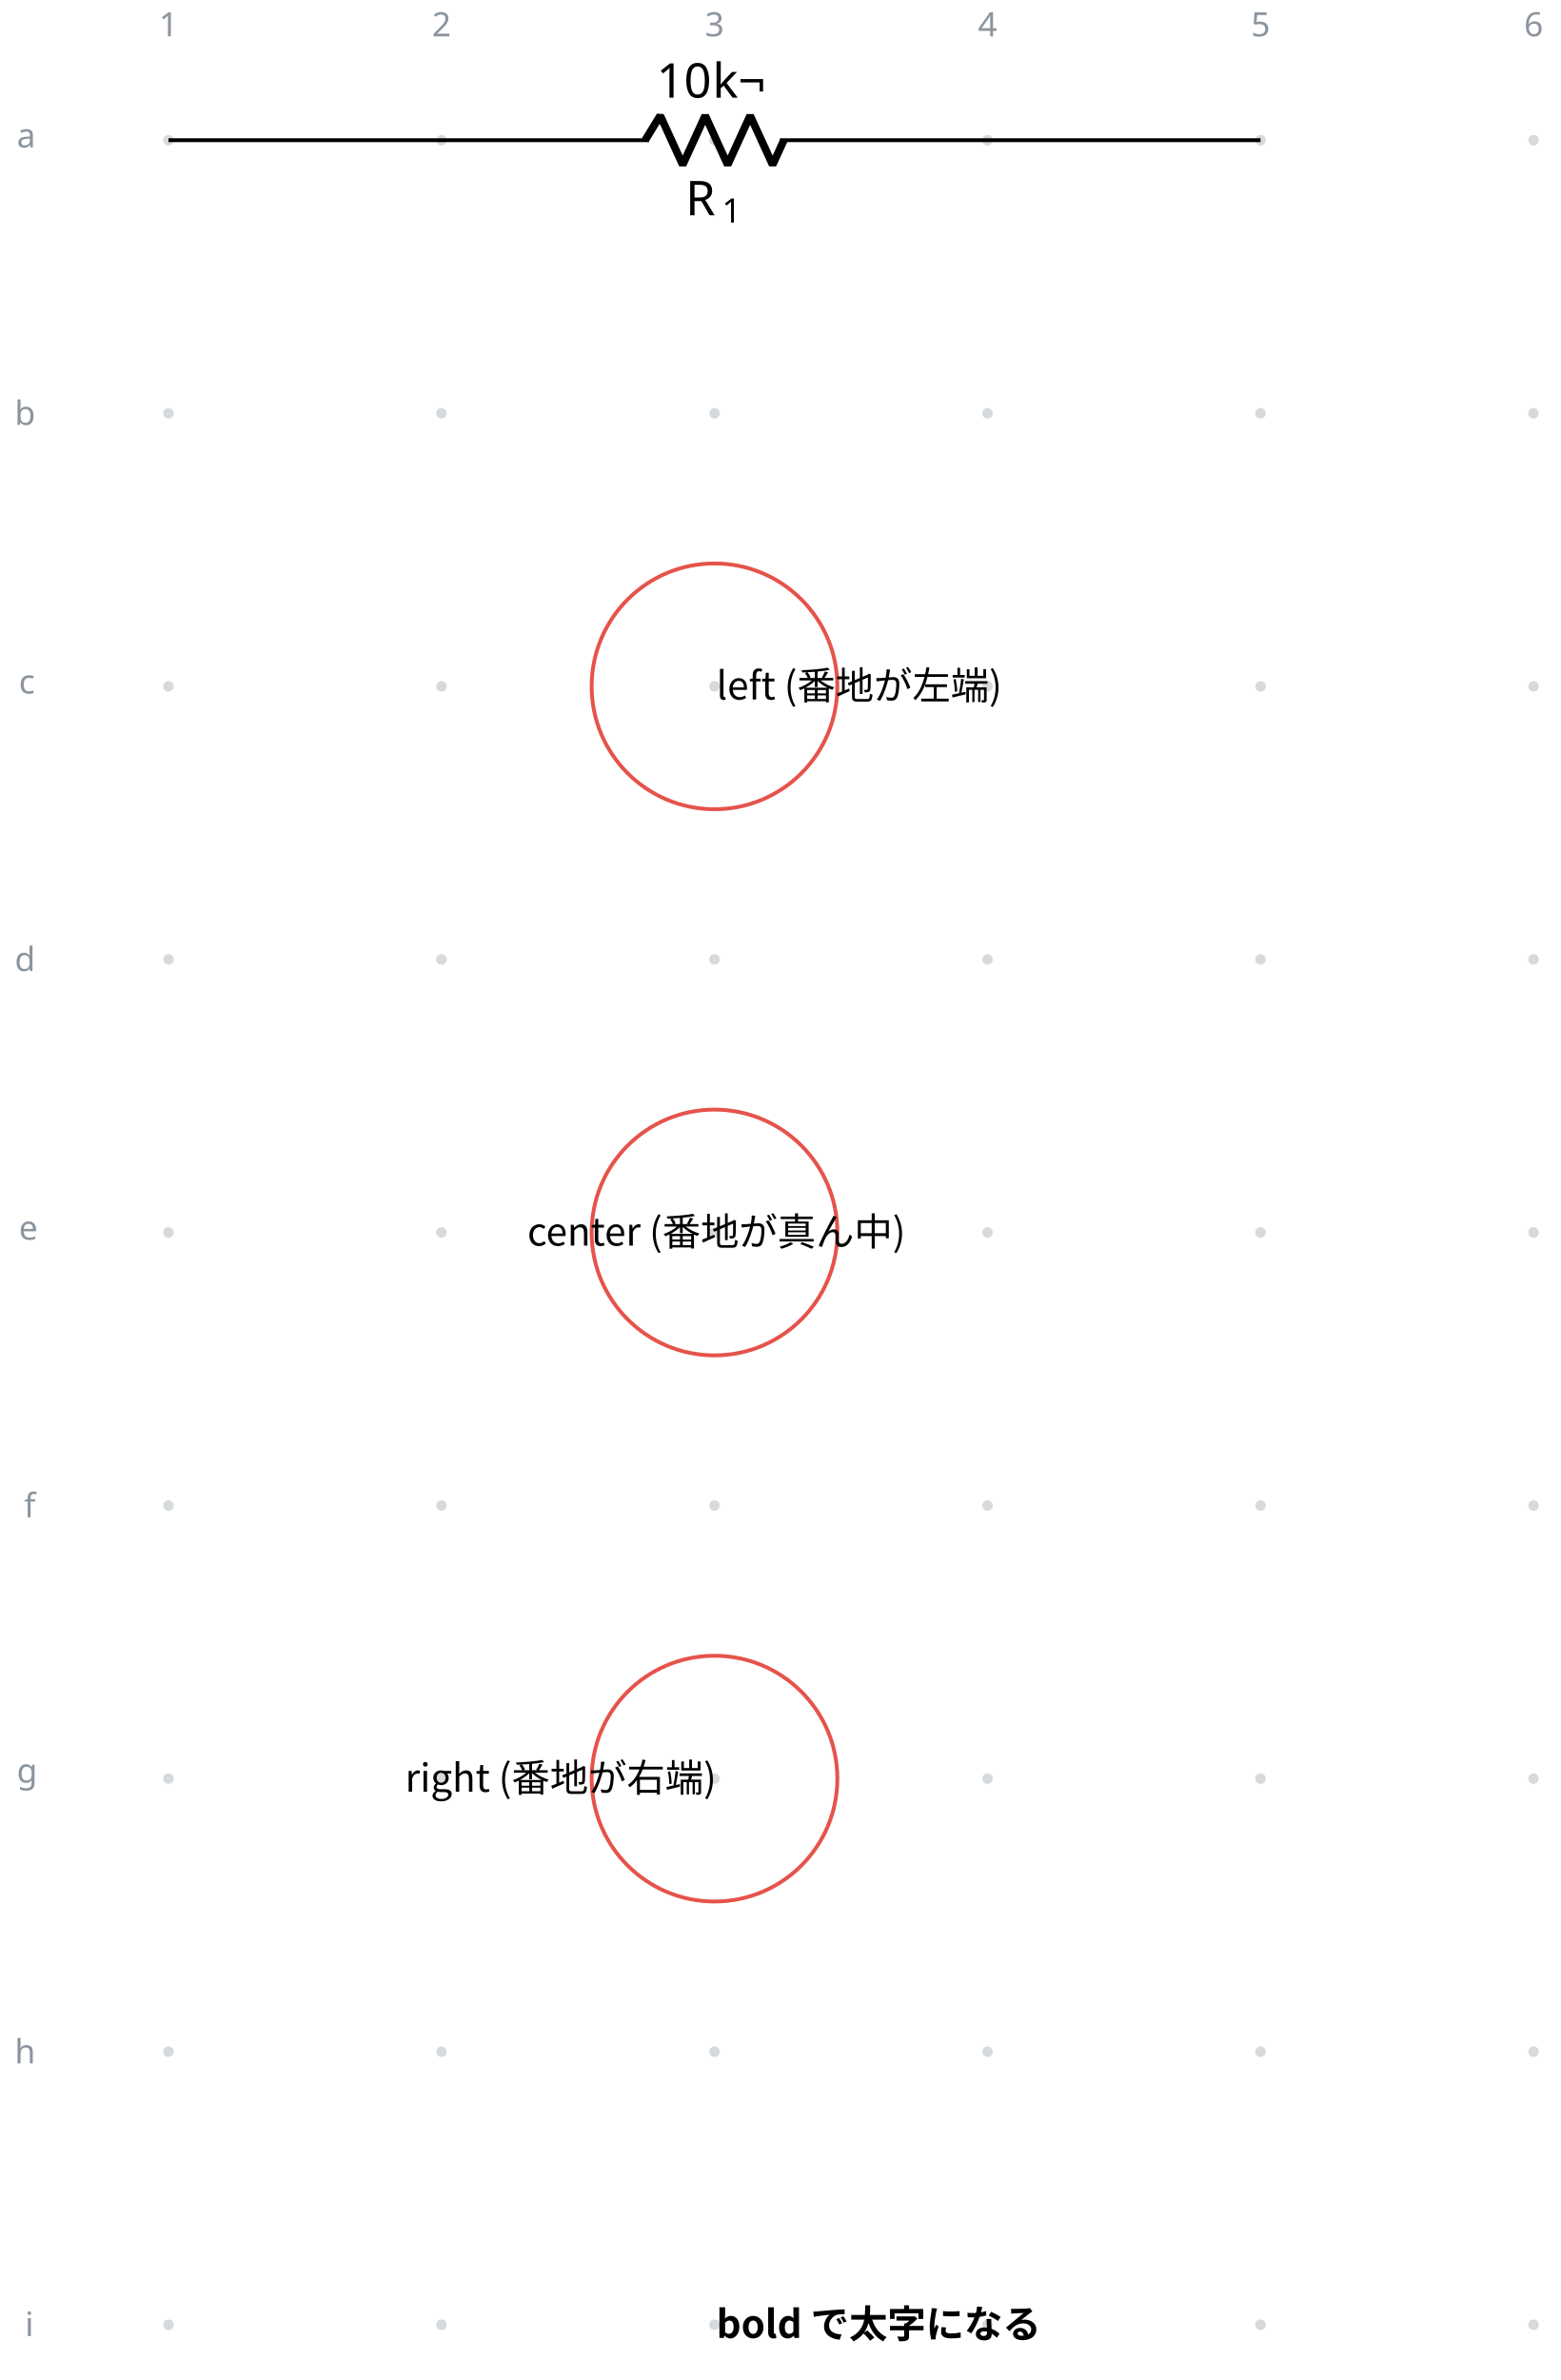
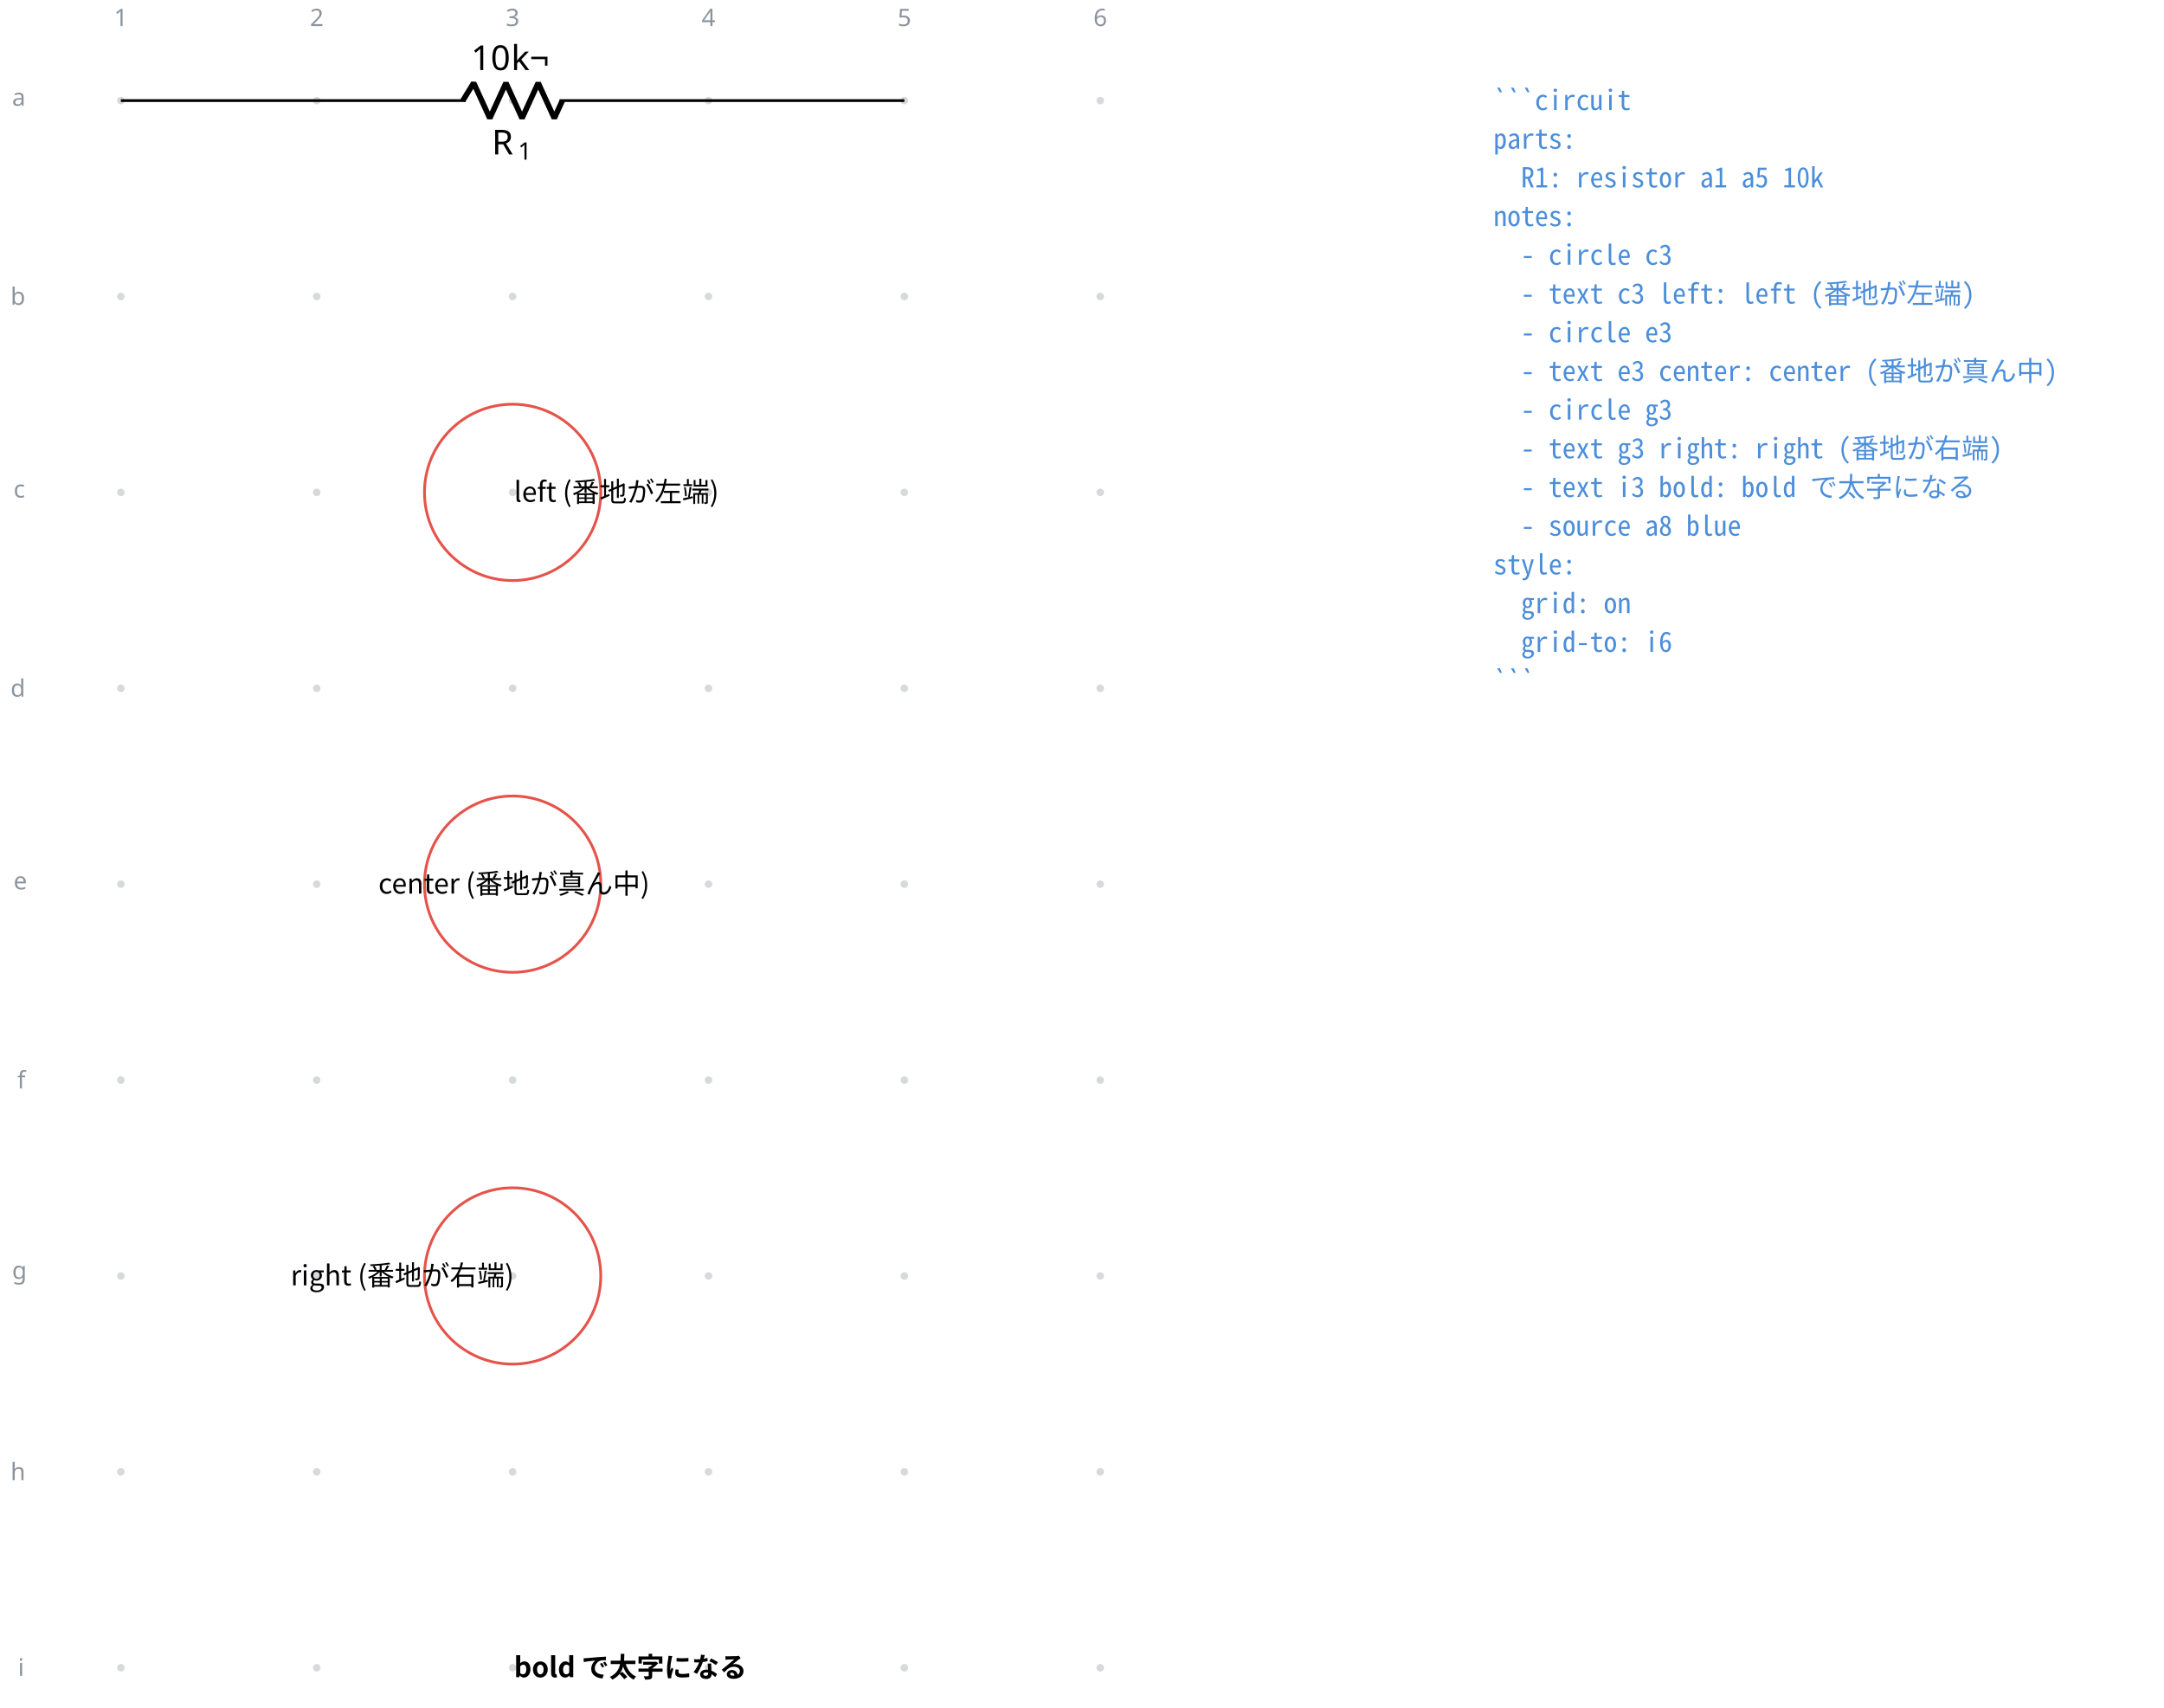
- <svg xmlns="http://www.w3.org/2000/svg" fill="currentColor" width="433.648" height="661.295" viewBox="-72 -72 325.236 495.972">
+ <svg xmlns="http://www.w3.org/2000/svg" fill="currentColor" width="838.239" height="661.295" viewBox="-72 -72 628.68 495.972">
  <g stroke="currentColor" stroke-miterlimit="10" stroke-width=".8">
    <path fill="#8b949e" fill-opacity=".35" stroke="none" stroke-opacity=".35" d="M-35.787-42.781a1.1 1.1 0 1 0-2.2 0 1.1 1.1 0 0 0 2.2 0M-35.787 14.124a1.1 1.1 0 1 0-2.2 0 1.1 1.1 0 0 0 2.2 0M-35.787 71.03a1.1 1.1 0 1 0-2.2 0 1.1 1.1 0 0 0 2.2 0M-35.787 127.935a1.1 1.1 0 1 0-2.2 0 1.1 1.1 0 0 0 2.2 0M-35.787 184.84a1.1 1.1 0 1 0-2.2 0 1.1 1.1 0 0 0 2.2 0M-35.787 241.746a1.1 1.1 0 1 0-2.2 0 1.1 1.1 0 0 0 2.2 0M-35.787 298.652a1.1 1.1 0 1 0-2.2 0 1.1 1.1 0 0 0 2.2 0M-35.787 355.557a1.1 1.1 0 1 0-2.2 0 1.1 1.1 0 0 0 2.2 0M-35.787 412.463a1.1 1.1 0 1 0-2.2 0 1.1 1.1 0 0 0 2.2 0M21.118-42.781a1.1 1.1 0 1 0-2.2 0 1.1 1.1 0 0 0 2.2 0M21.118 14.124a1.1 1.1 0 1 0-2.2 0 1.1 1.1 0 0 0 2.2 0M21.118 71.03a1.1 1.1 0 1 0-2.2 0 1.1 1.1 0 0 0 2.2 0M21.118 127.935a1.1 1.1 0 1 0-2.2 0 1.1 1.1 0 0 0 2.2 0M21.118 184.84a1.1 1.1 0 1 0-2.2 0 1.1 1.1 0 0 0 2.2 0M21.118 241.746a1.1 1.1 0 1 0-2.2 0 1.1 1.1 0 0 0 2.2 0M21.118 298.652a1.1 1.1 0 1 0-2.2 0 1.1 1.1 0 0 0 2.2 0M21.118 355.557a1.1 1.1 0 1 0-2.2 0 1.1 1.1 0 0 0 2.2 0M21.118 412.463a1.1 1.1 0 1 0-2.2 0 1.1 1.1 0 0 0 2.2 0M78.024-42.781a1.1 1.1 0 1 0-2.2 0 1.1 1.1 0 0 0 2.2 0M78.024 14.124a1.1 1.1 0 1 0-2.2 0 1.1 1.1 0 0 0 2.2 0M78.024 71.03a1.1 1.1 0 1 0-2.2 0 1.1 1.1 0 0 0 2.2 0M78.024 127.935a1.1 1.1 0 1 0-2.2 0 1.1 1.1 0 0 0 2.2 0M78.024 184.84a1.1 1.1 0 1 0-2.2 0 1.1 1.1 0 0 0 2.2 0M78.024 241.746a1.1 1.1 0 1 0-2.2 0 1.1 1.1 0 0 0 2.2 0M78.024 298.652a1.1 1.1 0 1 0-2.2 0 1.1 1.1 0 0 0 2.2 0M78.024 355.557a1.1 1.1 0 1 0-2.2 0 1.1 1.1 0 0 0 2.2 0M78.024 412.463a1.1 1.1 0 1 0-2.2 0 1.1 1.1 0 0 0 2.2 0M134.93-42.781a1.1 1.1 0 1 0-2.2 0 1.1 1.1 0 0 0 2.2 0M134.93 14.124a1.1 1.1 0 1 0-2.2 0 1.1 1.1 0 0 0 2.2 0M134.93 71.03a1.1 1.1 0 1 0-2.2 0 1.1 1.1 0 0 0 2.2 0M134.93 127.935a1.1 1.1 0 1 0-2.2 0 1.1 1.1 0 0 0 2.2 0M134.93 184.84a1.1 1.1 0 1 0-2.2 0 1.1 1.1 0 0 0 2.2 0M134.93 241.746a1.1 1.1 0 1 0-2.2 0 1.1 1.1 0 0 0 2.2 0M134.93 298.652a1.1 1.1 0 1 0-2.2 0 1.1 1.1 0 0 0 2.2 0M134.93 355.557a1.1 1.1 0 1 0-2.2 0 1.1 1.1 0 0 0 2.2 0M134.93 412.463a1.1 1.1 0 1 0-2.2 0 1.1 1.1 0 0 0 2.2 0M191.835-42.781a1.1 1.1 0 1 0-2.2 0 1.1 1.1 0 0 0 2.2 0M191.835 14.124a1.1 1.1 0 1 0-2.2 0 1.1 1.1 0 0 0 2.2 0M191.835 71.03a1.1 1.1 0 1 0-2.2 0 1.1 1.1 0 0 0 2.2 0M191.835 127.935a1.1 1.1 0 1 0-2.2 0 1.1 1.1 0 0 0 2.2 0M191.835 184.84a1.1 1.1 0 1 0-2.2 0 1.1 1.1 0 0 0 2.2 0M191.835 241.746a1.1 1.1 0 1 0-2.2 0 1.1 1.1 0 0 0 2.2 0M191.835 298.652a1.1 1.1 0 1 0-2.2 0 1.1 1.1 0 0 0 2.2 0M191.835 355.557a1.1 1.1 0 1 0-2.2 0 1.1 1.1 0 0 0 2.2 0M191.835 412.463a1.1 1.1 0 1 0-2.2 0 1.1 1.1 0 0 0 2.2 0M248.74-42.781a1.1 1.1 0 1 0-2.2 0 1.1 1.1 0 0 0 2.2 0M248.74 14.124a1.1 1.1 0 1 0-2.2 0 1.1 1.1 0 0 0 2.2 0M248.74 71.03a1.1 1.1 0 1 0-2.2 0 1.1 1.1 0 0 0 2.2 0M248.74 127.935a1.1 1.1 0 1 0-2.2 0 1.1 1.1 0 0 0 2.2 0M248.74 184.84a1.1 1.1 0 1 0-2.2 0 1.1 1.1 0 0 0 2.2 0M248.74 241.746a1.1 1.1 0 1 0-2.2 0 1.1 1.1 0 0 0 2.2 0M248.74 298.652a1.1 1.1 0 1 0-2.2 0 1.1 1.1 0 0 0 2.2 0M248.74 355.557a1.1 1.1 0 1 0-2.2 0 1.1 1.1 0 0 0 2.2 0M248.74 412.463a1.1 1.1 0 1 0-2.2 0 1.1 1.1 0 0 0 2.2 0m-1.1 0" />
    <g fill="#8b949e" stroke="#8b949e">
      <text x="-36.887" y="-42.781" fill="#8b949e" stroke="none" font-family="cmr7" font-size="7" transform="translate(-1.993 -21.645)">1</text>
    </g>
    <g fill="#8b949e" stroke="#8b949e">
      <text x="-36.887" y="-42.781" fill="#8b949e" stroke="none" font-family="cmr7" font-size="7" transform="translate(54.912 -21.645)">2</text>
    </g>
    <g fill="#8b949e" stroke="#8b949e">
      <text x="-36.887" y="-42.781" fill="#8b949e" stroke="none" font-family="cmr7" font-size="7" transform="translate(111.818 -21.645)">3</text>
    </g>
    <g fill="#8b949e" stroke="#8b949e">
      <text x="-36.887" y="-42.781" fill="#8b949e" stroke="none" font-family="cmr7" font-size="7" transform="translate(168.723 -21.645)">4</text>
    </g>
    <g fill="#8b949e" stroke="#8b949e">
      <text x="-36.887" y="-42.781" fill="#8b949e" stroke="none" font-family="cmr7" font-size="7" transform="translate(225.629 -21.645)">5</text>
    </g>
    <g fill="#8b949e" stroke="#8b949e">
      <text x="-36.887" y="-42.781" fill="#8b949e" stroke="none" font-family="cmr7" font-size="7" transform="translate(282.534 -21.645)">6</text>
    </g>
    <g fill="#8b949e" stroke="#8b949e">
      <text x="-36.887" y="-42.781" fill="#8b949e" stroke="none" font-family="cmr7" font-size="7" transform="translate(-31.62 1.507)">a</text>
    </g>
    <g fill="#8b949e" stroke="#8b949e">
      <text x="-36.887" y="-42.781" fill="#8b949e" stroke="none" font-family="cmr7" font-size="7" transform="translate(-32.05 59.336)">b</text>
    </g>
    <g fill="#8b949e" stroke="#8b949e">
      <text x="-36.887" y="-42.781" fill="#8b949e" stroke="none" font-family="cmr7" font-size="7" transform="translate(-31.189 115.318)">c</text>
    </g>
    <g fill="#8b949e" stroke="#8b949e">
      <text x="-36.887" y="-42.781" fill="#8b949e" stroke="none" font-family="cmr7" font-size="7" transform="translate(-32.05 173.147)">d</text>
    </g>
    <g fill="#8b949e" stroke="#8b949e">
      <text x="-36.887" y="-42.781" fill="#8b949e" stroke="none" font-family="cmr7" font-size="7" transform="translate(-31.189 229.129)">e</text>
    </g>
    <g fill="#8b949e" stroke="#8b949e">
      <text x="-36.887" y="-42.781" fill="#8b949e" stroke="none" font-family="cmr7" font-size="7" transform="translate(-30.112 286.958)">f</text>
    </g>
    <g fill="#8b949e" stroke="#8b949e">
      <text x="-36.887" y="-42.781" fill="#8b949e" stroke="none" font-family="cmr7" font-size="7" transform="translate(-31.62 342.26)">g</text>
    </g>
    <g fill="#8b949e" stroke="#8b949e">
      <text x="-36.887" y="-42.781" fill="#8b949e" stroke="none" font-family="cmr7" font-size="7" transform="translate(-32.05 400.769)">h</text>
    </g>
    <g fill="#8b949e" stroke="#8b949e">
      <text x="-36.887" y="-42.781" fill="#8b949e" stroke="none" font-family="cmr7" font-size="7" transform="translate(-29.897 457.598)">i</text>
    </g>
    <path fill="none" d="M-36.887-42.781h.4m-.4 0H63.266m27.315 0h100.154m-.401 0h.4" />
    <g stroke-linejoin="bevel" stroke-width="1.6">
      <path fill="none" d="m62.466-42.781 3.143-5.122 4.686 10.243 4.686-10.243 4.686 10.243 4.685-10.243 4.686 10.243 2.343-5.121" />
    </g>
    <g stroke="none">
      <text x="-36.887" y="-42.781" font-family="cmmi10" font-size="10" transform="translate(107.771 15.648)">R</text>
      <text x="-29.294" y="-41.281" font-family="cmr7" font-size="7" transform="translate(107.771 15.648)">1</text>
    </g>
    <g stroke="none" font-family="cmr10" font-size="10">
      <text x="-36.887" y="-42.781" transform="translate(101.728 -8.863)">10</text>
      <text x="-25.221" y="-42.781" transform="translate(101.728 -8.863)">k¬</text>
    </g>
    <path fill="none" stroke="#e5534b" d="M102.531 71.03c0-14.143-11.465-25.608-25.607-25.608-14.143 0-25.607 11.465-25.607 25.608 0 14.142 11.464 25.607 25.607 25.607S102.53 85.172 102.53 71.03Zm-25.607 0" />
    <g>
      <text x="-36.887" y="-42.781" fill="currentColor" stroke="none" font-family="'Noto Sans CJK JP','Noto Sans JP','Hiragino Sans','Yu Gothic',sans-serif" font-size="8" transform="translate(114.211 116.544)">left (番地が左端)</text>
    </g>
    <path fill="none" stroke="#e5534b" d="M102.531 184.84c0-14.142-11.465-25.607-25.607-25.607-14.143 0-25.607 11.465-25.607 25.608 0 14.142 11.464 25.607 25.607 25.607s25.607-11.465 25.607-25.607Zm-25.607 0" />
    <g>
      <text x="-36.887" y="-42.781" fill="currentColor" stroke="none" font-family="'Noto Sans CJK JP','Noto Sans JP','Hiragino Sans','Yu Gothic',sans-serif" font-size="8" transform="translate(114.211 230.355)" text-anchor="middle">center (番地が真ん中)</text>
    </g>
    <path fill="none" stroke="#e5534b" d="M102.531 298.652c0-14.143-11.465-25.608-25.607-25.608-14.143 0-25.607 11.465-25.607 25.608 0 14.142 11.464 25.607 25.607 25.607s25.607-11.465 25.607-25.607Zm-25.607 0" />
    <g>
      <text x="-36.887" y="-42.781" fill="currentColor" stroke="none" font-family="'Noto Sans CJK JP','Noto Sans JP','Hiragino Sans','Yu Gothic',sans-serif" font-size="8" transform="translate(114.211 344.166)" text-anchor="end">right (番地が右端)</text>
    </g>
    <g>
      <text x="-36.887" y="-42.781" fill="currentColor" stroke="none" font-family="'Noto Sans CJK JP','Noto Sans JP','Hiragino Sans','Yu Gothic',sans-serif" font-size="8" transform="translate(114.211 457.988)" font-weight="bold">bold で太字になる</text>
    </g>
+     <g>
+       <text x="-36.887" y="-42.781" fill="#4c8eda" stroke="none" font-family="'Noto Sans Mono CJK JP',ui-monospace,'SFMono-Regular',Consolas,'Liberation Mono',monospace" font-size="8" transform="translate(398.738 2.733)" xml:space="preserve">```circuit</text>
+     </g>
+     <g>
+       <text x="-36.887" y="-42.781" fill="#4c8eda" stroke="none" font-family="'Noto Sans Mono CJK JP',ui-monospace,'SFMono-Regular',Consolas,'Liberation Mono',monospace" font-size="8" transform="translate(398.738 13.972)" xml:space="preserve">parts:</text>
+     </g>
+     <g>
+       <text x="-36.887" y="-42.781" fill="#4c8eda" stroke="none" font-family="'Noto Sans Mono CJK JP',ui-monospace,'SFMono-Regular',Consolas,'Liberation Mono',monospace" font-size="8" transform="translate(398.738 25.21)" xml:space="preserve">  R1: resistor a1 a5 10k</text>
+     </g>
+     <g>
+       <text x="-36.887" y="-42.781" fill="#4c8eda" stroke="none" font-family="'Noto Sans Mono CJK JP',ui-monospace,'SFMono-Regular',Consolas,'Liberation Mono',monospace" font-size="8" transform="translate(398.738 36.45)" xml:space="preserve">notes:</text>
+     </g>
+     <g>
+       <text x="-36.887" y="-42.781" fill="#4c8eda" stroke="none" font-family="'Noto Sans Mono CJK JP',ui-monospace,'SFMono-Regular',Consolas,'Liberation Mono',monospace" font-size="8" transform="translate(398.738 47.689)" xml:space="preserve">  - circle c3</text>
+     </g>
+     <g>
+       <text x="-36.887" y="-42.781" fill="#4c8eda" stroke="none" font-family="'Noto Sans Mono CJK JP',ui-monospace,'SFMono-Regular',Consolas,'Liberation Mono',monospace" font-size="8" transform="translate(398.738 58.956)" xml:space="preserve">  - text c3 left: left (番地が左端)</text>
+     </g>
+     <g>
+       <text x="-36.887" y="-42.781" fill="#4c8eda" stroke="none" font-family="'Noto Sans Mono CJK JP',ui-monospace,'SFMono-Regular',Consolas,'Liberation Mono',monospace" font-size="8" transform="translate(398.738 70.195)" xml:space="preserve">  - circle e3</text>
+     </g>
+     <g>
+       <text x="-36.887" y="-42.781" fill="#4c8eda" stroke="none" font-family="'Noto Sans Mono CJK JP',ui-monospace,'SFMono-Regular',Consolas,'Liberation Mono',monospace" font-size="8" transform="translate(398.738 81.434)" xml:space="preserve">  - text e3 center: center (番地が真ん中)</text>
+     </g>
+     <g>
+       <text x="-36.887" y="-42.781" fill="#4c8eda" stroke="none" font-family="'Noto Sans Mono CJK JP',ui-monospace,'SFMono-Regular',Consolas,'Liberation Mono',monospace" font-size="8" transform="translate(398.738 92.672)" xml:space="preserve">  - circle g3</text>
+     </g>
+     <g>
+       <text x="-36.887" y="-42.781" fill="#4c8eda" stroke="none" font-family="'Noto Sans Mono CJK JP',ui-monospace,'SFMono-Regular',Consolas,'Liberation Mono',monospace" font-size="8" transform="translate(398.738 103.911)" xml:space="preserve">  - text g3 right: right (番地が右端)</text>
+     </g>
+     <g>
+       <text x="-36.887" y="-42.781" fill="#4c8eda" stroke="none" font-family="'Noto Sans Mono CJK JP',ui-monospace,'SFMono-Regular',Consolas,'Liberation Mono',monospace" font-size="8" transform="translate(398.738 115.15)" xml:space="preserve">  - text i3 bold: bold で太字になる</text>
+     </g>
+     <g>
+       <text x="-36.887" y="-42.781" fill="#4c8eda" stroke="none" font-family="'Noto Sans Mono CJK JP',ui-monospace,'SFMono-Regular',Consolas,'Liberation Mono',monospace" font-size="8" transform="translate(398.738 126.389)" xml:space="preserve">  - source a8 blue</text>
+     </g>
+     <g>
+       <text x="-36.887" y="-42.781" fill="#4c8eda" stroke="none" font-family="'Noto Sans Mono CJK JP',ui-monospace,'SFMono-Regular',Consolas,'Liberation Mono',monospace" font-size="8" transform="translate(398.738 137.628)" xml:space="preserve">style:</text>
+     </g>
+     <g>
+       <text x="-36.887" y="-42.781" fill="#4c8eda" stroke="none" font-family="'Noto Sans Mono CJK JP',ui-monospace,'SFMono-Regular',Consolas,'Liberation Mono',monospace" font-size="8" transform="translate(398.738 148.867)" xml:space="preserve">  grid: on</text>
+     </g>
+     <g>
+       <text x="-36.887" y="-42.781" fill="#4c8eda" stroke="none" font-family="'Noto Sans Mono CJK JP',ui-monospace,'SFMono-Regular',Consolas,'Liberation Mono',monospace" font-size="8" transform="translate(398.738 160.134)" xml:space="preserve">  grid-to: i6</text>
+     </g>
+     <g>
+       <text x="-36.887" y="-42.781" fill="#4c8eda" stroke="none" font-family="'Noto Sans Mono CJK JP',ui-monospace,'SFMono-Regular',Consolas,'Liberation Mono',monospace" font-size="8" transform="translate(398.738 171.373)" xml:space="preserve">```</text>
+     </g>
  </g>
</svg>
